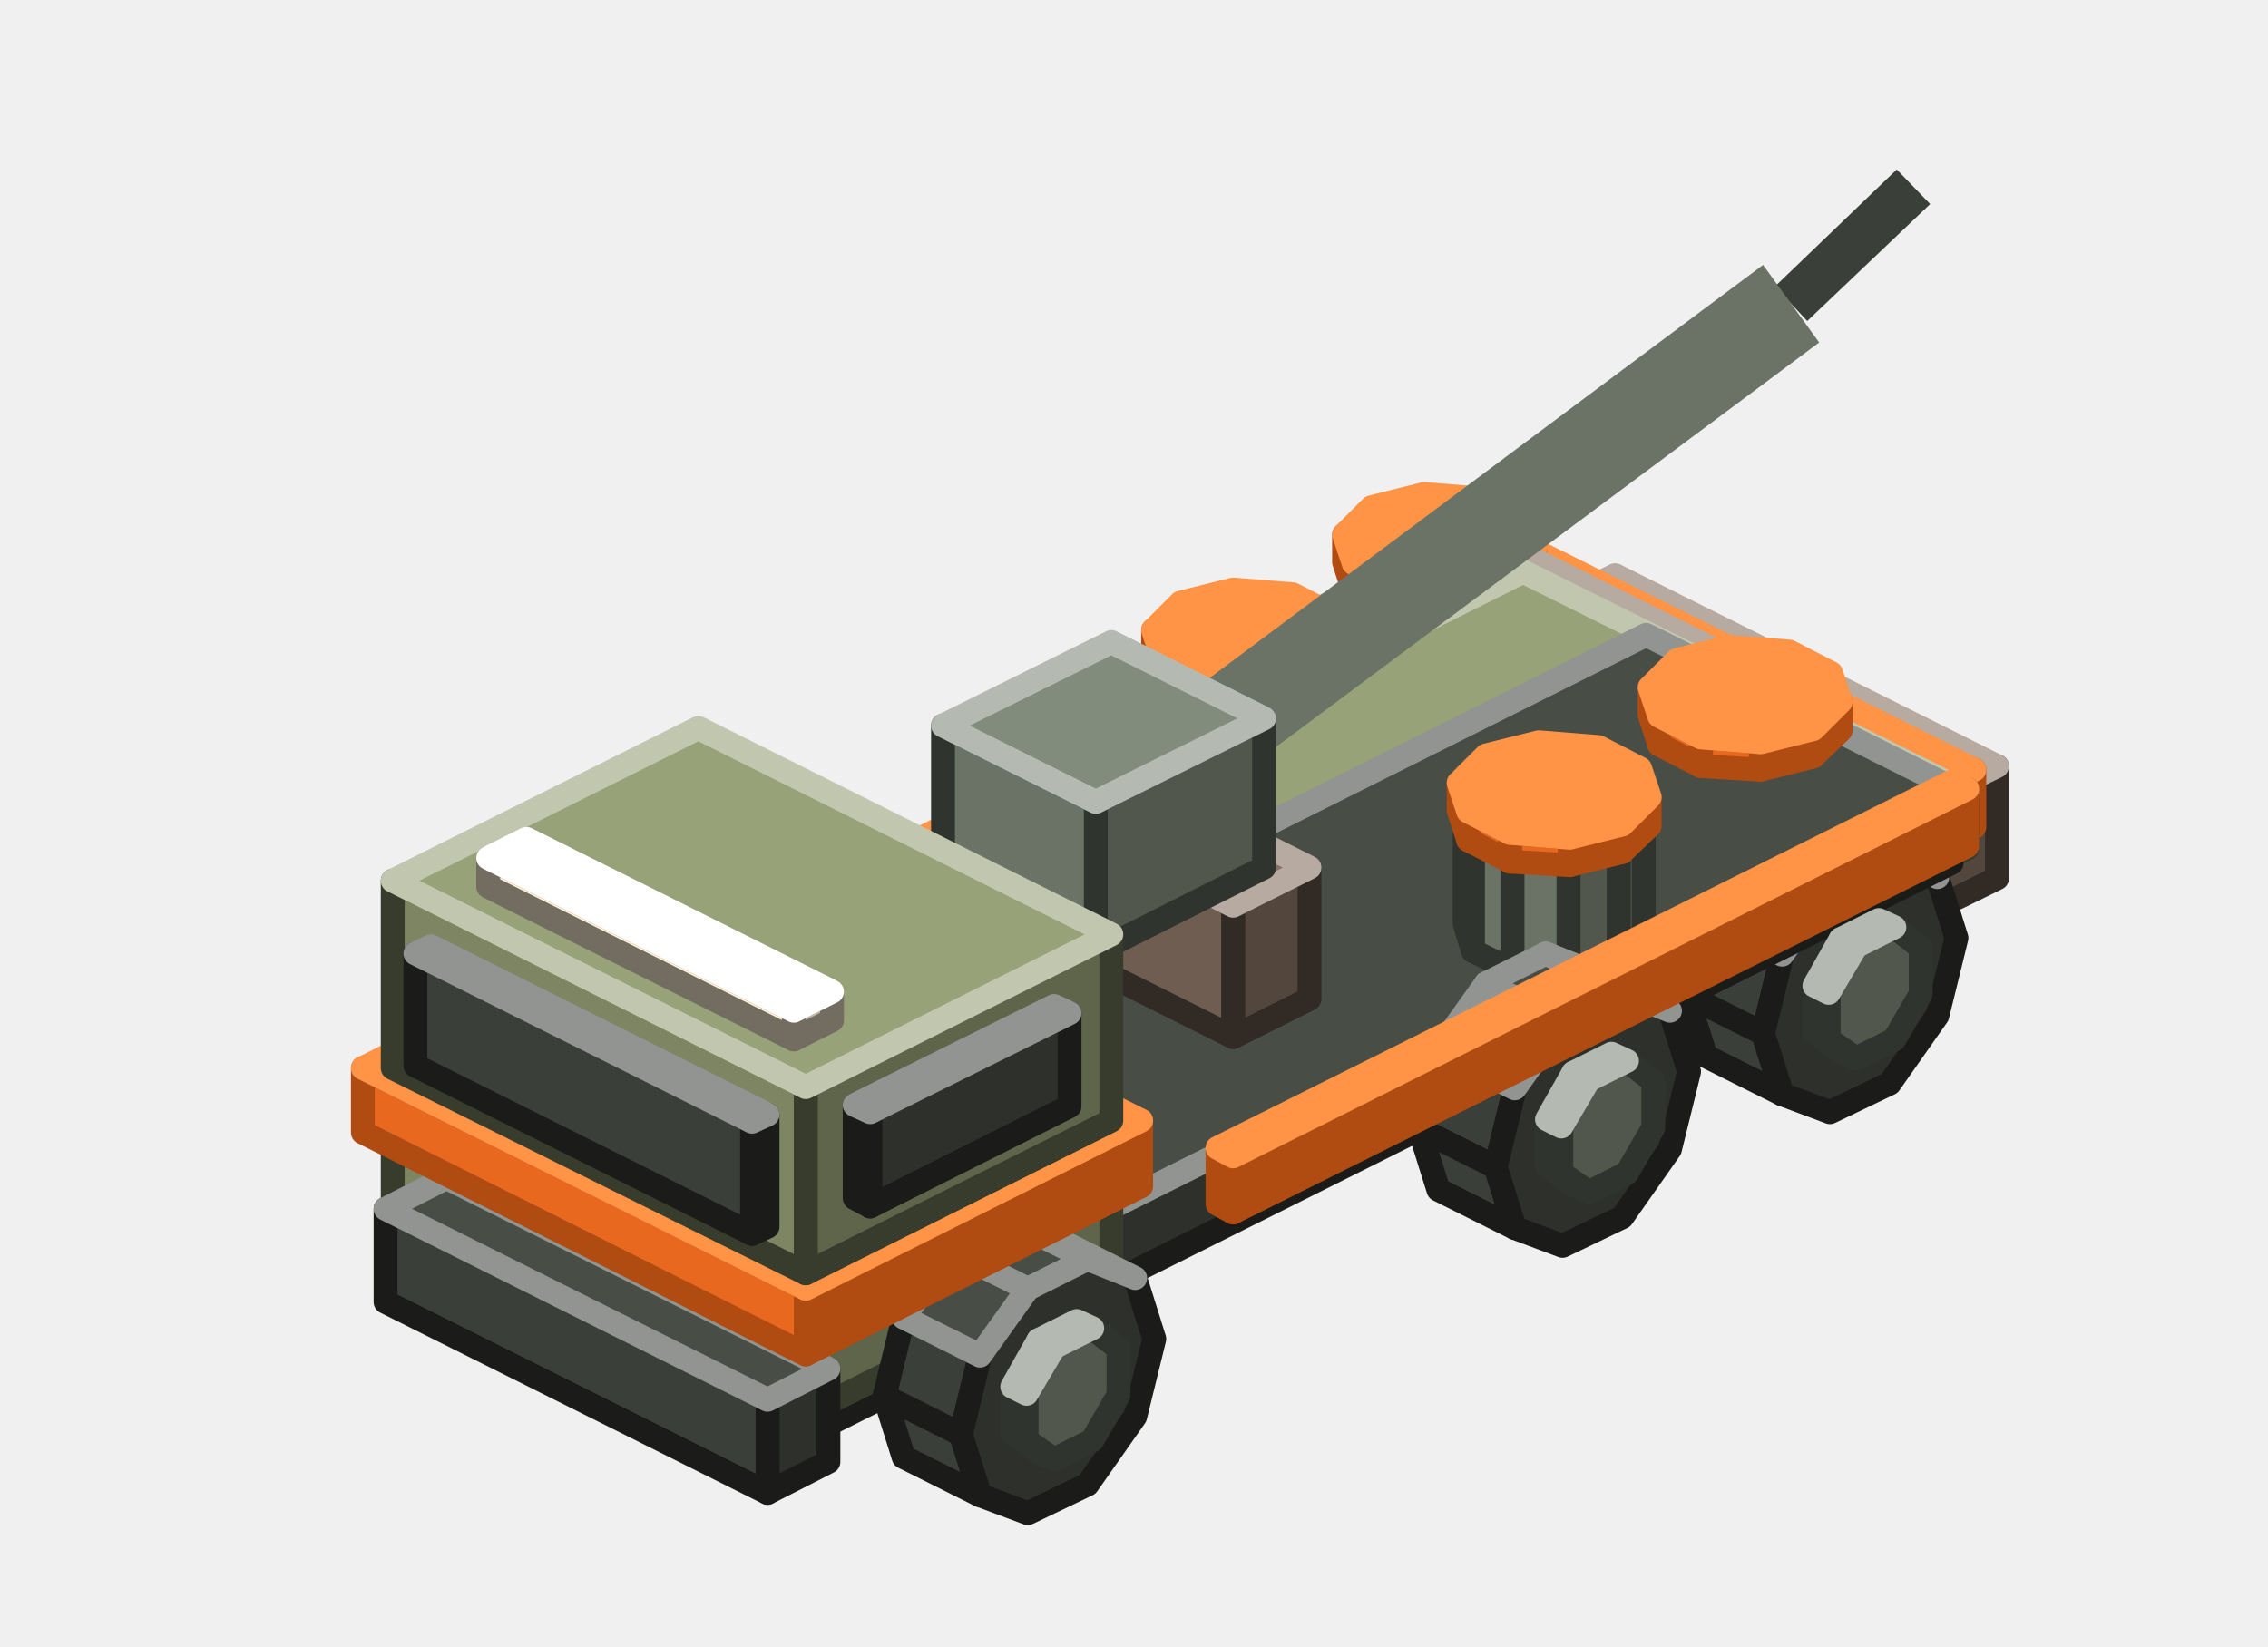
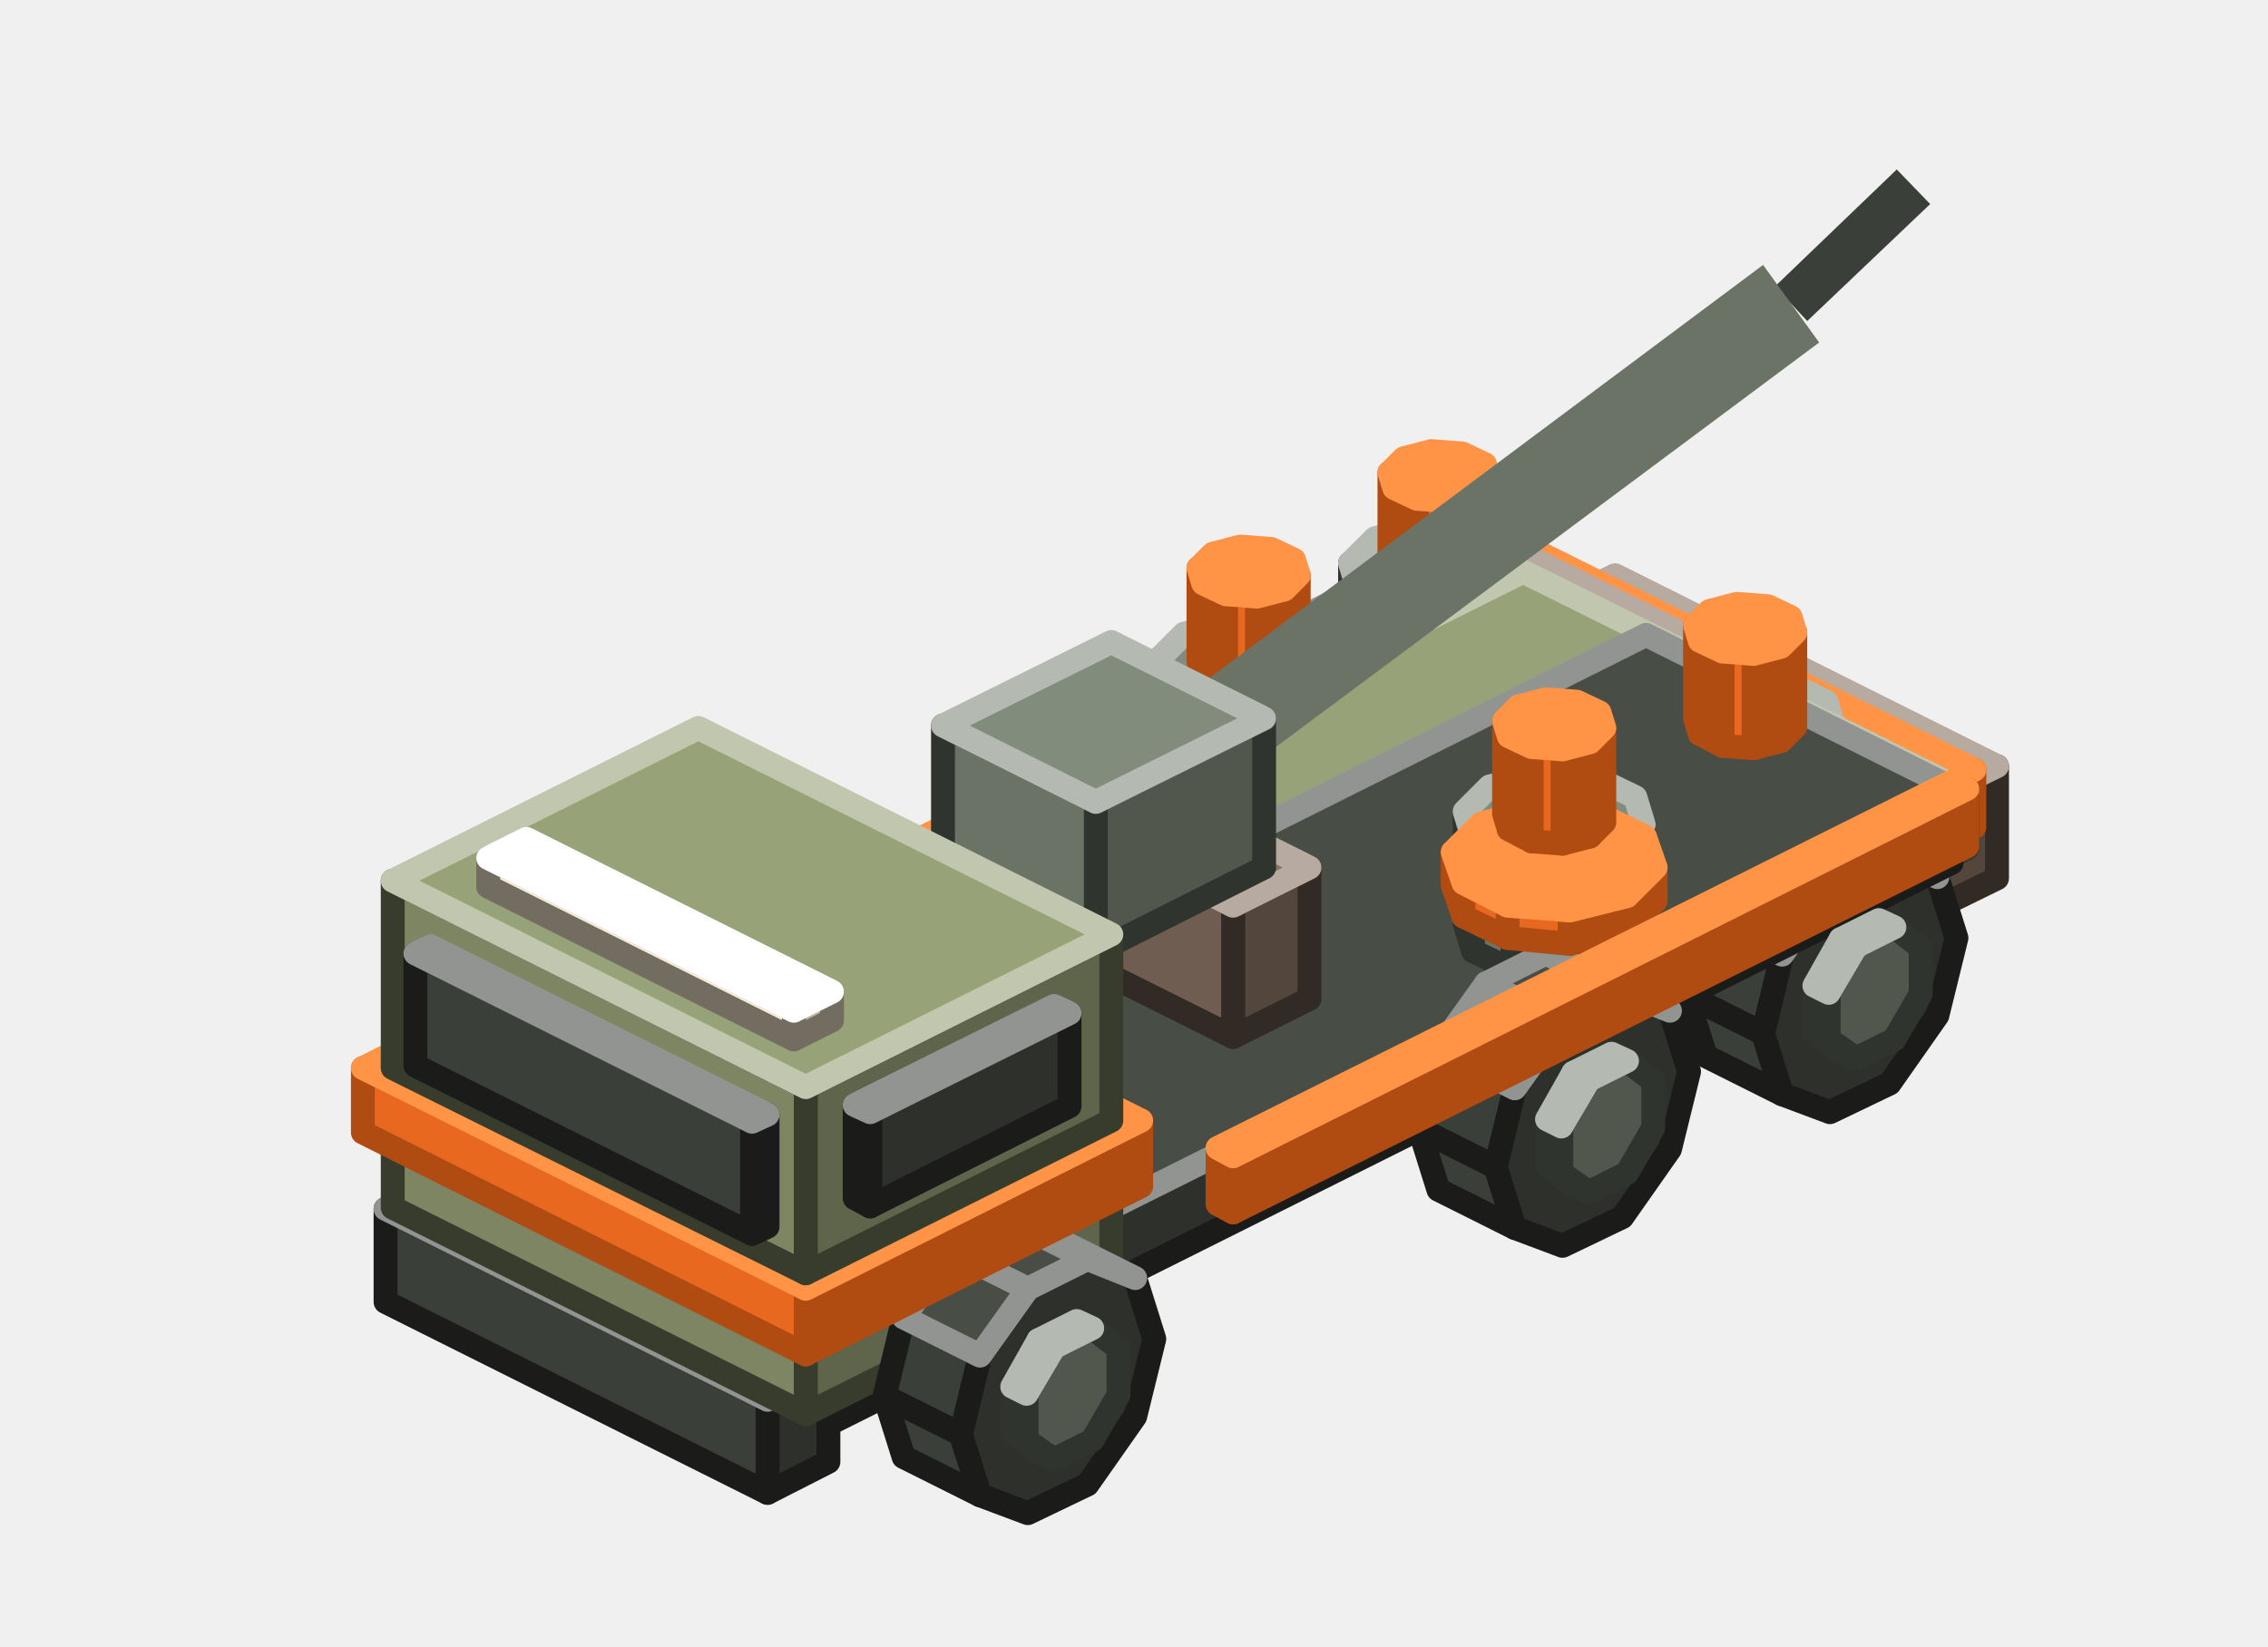
<svg xmlns="http://www.w3.org/2000/svg" width="190" height="138" viewBox="0 0 190 138">
  <g stroke-width="2" stroke-linejoin="round">
    <polygon points="107.2,60.2 107.2,64.1 105.9,63.4 105.9,59.5" fill="#6B7366" stroke="#30342E" />
    <polygon points="107.2,64.1 109.4,65.7 108.1,65.1 105.9,63.4" fill="#51574D" stroke="#30342E" />
    <polygon points="109.4,56.3 107.2,60.2 107.2,64.1 109.4,65.7 112.6,64.1 114.8,60.2 114.8,56.3 112.6,54.7" fill="#51574D" stroke="#30342E" />
    <polygon points="109.4,56.3 107.2,60.2 105.9,59.5 108.1,55.6" fill="#828C7C" stroke="#B4BAB1" />
    <polygon points="112.6,54.7 109.4,56.3 108.1,55.6 111.3,54.1" fill="#828C7C" stroke="#B4BAB1" />
    <polygon points="167.3,73.6 162.2,76.1 162.2,66.7 167.3,64.2" fill="#53463C" stroke="#322A24" />
    <polygon points="162.2,76.1 130.2,60.1 130.2,50.7 162.2,66.7" fill="#6E5D50" stroke="#322A24" />
    <polygon points="130.2,50.7 135.3,48.2 167.3,64.2 162.2,66.7" fill="#867162" stroke="#B6AAA1" />
    <polygon points="84.8,71.4 84.8,75.3 83.5,74.6 83.5,70.7" fill="#6B7366" stroke="#30342E" />
    <polygon points="84.8,75.3 87,76.9 85.7,76.3 83.5,74.6" fill="#51574D" stroke="#30342E" />
    <polygon points="87,67.5 84.8,71.4 84.8,75.3 87,76.9 90.2,75.3 92.4,71.4 92.4,67.5 90.2,65.9" fill="#51574D" stroke="#30342E" />
    <polygon points="87,67.5 84.8,71.4 83.5,70.7 85.7,66.8" fill="#828C7C" stroke="#B4BAB1" />
    <polygon points="90.2,65.9 87,67.5 85.7,66.8 88.9,65.3" fill="#828C7C" stroke="#B4BAB1" />
    <polygon points="126.4,51.7 64.9,82.4 64.9,77.7 126.4,46.9" fill="#B04B12" stroke="#B04B12" />
    <polygon points="64.9,82.4 63.6,81.7 63.6,77 64.9,77.7" fill="#E8681F" stroke="#B04B12" />
    <polygon points="63.6,77 125.1,46.3 126.4,46.9 64.9,77.7" fill="#FF9446" stroke="#FF9446" />
    <polygon points="148.7,24 158.9,14.2 161.7,17.1 151.4,26.9" fill="#3B3F39" />
    <polygon points="40,93.8 40,97.7 38.7,97 38.7,93.1" fill="#6B7366" stroke="#30342E" />
    <polygon points="40,97.7 42.2,99.3 40.9,98.7 38.7,97" fill="#51574D" stroke="#30342E" />
    <polygon points="42.2,89.9 40,93.8 40,97.7 42.2,99.3 45.4,97.7 47.6,93.8 47.6,89.9 45.4,88.3" fill="#51574D" stroke="#30342E" />
    <polygon points="42.2,89.9 40,93.8 38.7,93.1 40.9,89.2" fill="#828C7C" stroke="#B4BAB1" />
    <polygon points="45.4,88.3 42.2,89.9 40.9,89.2 44.1,87.7" fill="#828C7C" stroke="#B4BAB1" />
    <polygon points="110.9,60.8 109.3,67.4 102.9,64.2 104.5,57.6" fill="#3B3F39" stroke="#1B1C1A" />
    <polygon points="109.3,67.4 110.9,72.5 104.5,69.3 102.9,64.2" fill="#3B3F39" stroke="#1B1C1A" />
    <polygon points="114.9,55.2 110.9,60.8 109.3,67.4 110.9,72.5 114.9,74 119.9,71.6 123.9,65.9 125.5,59.4 123.9,54.3 119.9,52.7" fill="#2D302B" stroke="#1B1C1A" />
    <polygon points="114.9,55.2 110.9,60.8 104.5,57.6 108.5,52" fill="#484D46" stroke="#919490" />
    <polygon points="123.9,54.3 119.9,52.7 113.5,49.5 117.5,51.1" fill="#3B3F39" stroke="#919490" />
    <polygon points="119.9,52.7 114.9,55.2 108.5,52 113.5,49.5" fill="#484D46" stroke="#919490" />
    <polygon points="165.4,69.3 164.1,69.9 164.1,65.2 165.4,64.5" fill="#B04B12" stroke="#B04B12" />
    <polygon points="164.1,69.9 127,51.3 127,46.6 164.1,65.2" fill="#E8681F" stroke="#B04B12" />
    <polygon points="127,46.6 128.3,46 165.4,64.5 164.1,65.2" fill="#FF9446" stroke="#FF9446" />
+     <polygon points="113,56 112.1,53.4 112.1,50.6 113,53.2" fill="#E8681F" stroke="#B04B12" />
+     <polygon points="129.1,54.7 126.7,57 126.7,54.3 129.1,51.9" fill="#B04B12" stroke="#B04B12" />
+     <polygon points="126.7,57 121.9,58.3 121.9,55.5 126.7,54.3" fill="#B04B12" stroke="#B04B12" />
+     <polygon points="121.9,58.3 116.7,57.8 116.7,55.1 121.9,55.5" fill="#E8681F" stroke="#B04B12" />
+     <polygon points="116.7,57.8 113,56 113,53.2 116.7,55.1" fill="#E8681F" stroke="#B04B12" />
+     <polygon points="113,53.2 112.1,50.6 114.5,48.2 119.3,47 124.5,47.5 128.2,49.3 129.1,51.9 126.7,54.3 121.9,55.5 116.7,55.1" fill="#FF9446" stroke="#FF9446" />
    <polygon points="113.8,58.9 113.1,56.6 113.1,47.2 113.8,49.5" fill="#6B7366" stroke="#30342E" />
    <polygon points="128.1,57.8 126,59.8 126,50.4 128.1,48.3" fill="#51574D" stroke="#30342E" />
    <polygon points="126,59.8 121.8,60.9 121.8,51.5 126,50.4" fill="#51574D" stroke="#30342E" />
    <polygon points="121.8,60.9 117.1,60.5 117.1,51.1 121.8,51.5" fill="#6B7366" stroke="#30342E" />
    <polygon points="117.1,60.5 113.8,58.9 113.8,49.5 117.1,51.1" fill="#6B7366" stroke="#30342E" />
    <polygon points="113.8,49.5 113.1,47.2 115.2,45.1 119.4,44 124.1,44.4 127.4,46 128.1,48.3 126,50.4 121.8,51.5 117.1,51.1" fill="#828C7C" stroke="#B4BAB1" />
    <polygon points="88.5,72 86.9,78.6 80.5,75.4 82.1,68.8" fill="#3B3F39" stroke="#1B1C1A" />
    <polygon points="86.9,78.6 88.5,83.7 82.1,80.5 80.5,75.4" fill="#3B3F39" stroke="#1B1C1A" />
    <polygon points="92.5,66.4 88.5,72 86.9,78.6 88.5,83.7 92.5,85.2 97.5,82.8 101.5,77.1 103.1,70.6 101.5,65.5 97.5,63.9" fill="#2D302B" stroke="#1B1C1A" />
    <polygon points="92.5,66.4 88.5,72 82.1,68.8 86.1,63.2" fill="#484D46" stroke="#919490" />
    <polygon points="101.5,65.5 97.5,63.9 91.1,60.7 95.1,62.3" fill="#3B3F39" stroke="#919490" />
    <polygon points="97.5,63.9 92.5,66.4 86.1,63.2 91.1,60.7" fill="#484D46" stroke="#919490" />
-     <polygon points="113.4,49.6 112.6,47.1 112.6,44.8 113.4,47.2" fill="#E8681F" stroke="#B04B12" />
-     <polygon points="128.6,48.4 126.3,50.6 126.3,48.3 128.6,46" fill="#B04B12" stroke="#B04B12" />
-     <polygon points="126.3,50.6 121.9,51.7 121.9,49.4 126.3,48.3" fill="#B04B12" stroke="#B04B12" />
-     <polygon points="121.9,51.7 116.9,51.4 116.9,49 121.9,49.4" fill="#E8681F" stroke="#B04B12" />
-     <polygon points="116.9,51.4 113.4,49.6 113.4,47.2 116.9,49" fill="#E8681F" stroke="#B04B12" />
-     <polygon points="113.4,47.2 112.6,44.8 114.9,42.5 119.3,41.4 124.3,41.8 127.8,43.6 128.6,46 126.3,48.3 121.9,49.4 116.9,49" fill="#FF9446" stroke="#FF9446" />
+     <polygon points="116.8,48.7 116.4,47.4 116.4,39.6 116.8,40.9" fill="#E8681F" stroke="#B04B12" />
+     <polygon points="124.8,48.1 123.6,49.3 123.6,41.4 124.8,40.2" fill="#B04B12" stroke="#B04B12" />
+     <polygon points="123.6,49.3 121.3,49.9 121.3,42 123.6,41.4" fill="#B04B12" stroke="#B04B12" />
+     <polygon points="121.3,49.9 118.7,49.7 118.7,41.8 121.3,42" fill="#E8681F" stroke="#B04B12" />
+     <polygon points="118.7,49.7 116.8,48.7 116.8,40.9 118.7,41.8" fill="#E8681F" stroke="#B04B12" />
+     <polygon points="116.8,40.9 116.4,39.6 117.6,38.4 119.9,37.8 122.5,38 124.4,38.9 124.8,40.2 123.6,41.4 121.3,42 118.7,41.8" fill="#FF9446" stroke="#FF9446" />
    <polygon points="144.9,66.1 138.5,69.3 138.5,58.3 144.9,55.1" fill="#53463C" stroke="#322A24" />
    <polygon points="138.5,69.3 121.9,61 121.9,50 138.5,58.3" fill="#6E5D50" stroke="#322A24" />
    <polygon points="121.9,50 128.3,46.8 144.9,55.1 138.5,58.3" fill="#867162" stroke="#B6AAA1" />
+     <polygon points="97,64 96.1,61.4 96.1,58.6 97,61.2" fill="#E8681F" stroke="#B04B12" />
+     <polygon points="113.1,62.7 110.7,65 110.7,62.3 113.1,59.9" fill="#B04B12" stroke="#B04B12" />
+     <polygon points="110.7,65 105.9,66.3 105.9,63.5 110.7,62.3" fill="#B04B12" stroke="#B04B12" />
+     <polygon points="105.9,66.3 100.7,65.8 100.7,63.1 105.9,63.5" fill="#E8681F" stroke="#B04B12" />
+     <polygon points="100.7,65.8 97,64 97,61.2 100.7,63.1" fill="#E8681F" stroke="#B04B12" />
+     <polygon points="97,61.2 96.1,58.6 98.5,56.2 103.3,55 108.5,55.5 112.2,57.3 113.1,59.9 110.7,62.3 105.9,63.5 100.7,63.1" fill="#FF9446" stroke="#FF9446" />
    <polygon points="97.8,66.9 97.1,64.6 97.1,55.2 97.8,57.5" fill="#6B7366" stroke="#30342E" />
    <polygon points="112.1,65.8 110,67.8 110,58.4 112.1,56.3" fill="#51574D" stroke="#30342E" />
    <polygon points="110,67.8 105.8,68.9 105.8,59.5 110,58.4" fill="#51574D" stroke="#30342E" />
    <polygon points="105.8,68.9 101.1,68.5 101.1,59.1 105.8,59.5" fill="#6B7366" stroke="#30342E" />
    <polygon points="101.1,68.5 97.8,66.9 97.8,57.5 101.1,59.1" fill="#6B7366" stroke="#30342E" />
    <polygon points="97.8,57.5 97.1,55.2 99.2,53.1 103.4,52 108.1,52.4 111.4,54 112.1,56.3 110,58.4 105.8,59.5 101.1,59.1" fill="#828C7C" stroke="#B4BAB1" />
-     <polygon points="97.4,57.6 96.6,55.1 96.6,52.8 97.4,55.2" fill="#E8681F" stroke="#B04B12" />
-     <polygon points="112.6,56.4 110.3,58.6 110.3,56.3 112.6,54" fill="#B04B12" stroke="#B04B12" />
-     <polygon points="110.3,58.6 105.9,59.7 105.9,57.4 110.3,56.3" fill="#B04B12" stroke="#B04B12" />
-     <polygon points="105.9,59.7 100.9,59.4 100.9,57 105.9,57.4" fill="#E8681F" stroke="#B04B12" />
-     <polygon points="100.9,59.4 97.4,57.6 97.4,55.2 100.9,57" fill="#E8681F" stroke="#B04B12" />
-     <polygon points="97.4,55.2 96.6,52.8 98.9,50.5 103.3,49.4 108.3,49.8 111.8,51.6 112.6,54 110.3,56.3 105.9,57.4 100.9,57" fill="#FF9446" stroke="#FF9446" />
+     <polygon points="100.8,56.7 100.4,55.4 100.4,47.6 100.8,48.9" fill="#E8681F" stroke="#B04B12" />
+     <polygon points="108.8,56.1 107.6,57.3 107.6,49.4 108.8,48.2" fill="#B04B12" stroke="#B04B12" />
+     <polygon points="107.6,57.3 105.3,57.9 105.3,50 107.6,49.4" fill="#B04B12" stroke="#B04B12" />
+     <polygon points="105.3,57.9 102.7,57.7 102.7,49.8 105.3,50" fill="#E8681F" stroke="#B04B12" />
+     <polygon points="102.7,57.7 100.8,56.7 100.8,48.9 102.7,49.8" fill="#E8681F" stroke="#B04B12" />
+     <polygon points="100.8,48.9 100.4,47.6 101.6,46.4 103.9,45.8 106.5,46 108.4,46.9 108.8,48.2 107.6,49.4 105.3,50 102.7,49.8" fill="#FF9446" stroke="#FF9446" />
    <polygon points="149.3,80 147.7,86.6 141.3,83.4 142.9,76.8" fill="#3B3F39" stroke="#1B1C1A" />
    <polygon points="147.7,86.6 149.3,91.7 142.9,88.5 141.3,83.4" fill="#3B3F39" stroke="#1B1C1A" />
    <polygon points="153.3,74.4 149.3,80 147.7,86.6 149.3,91.7 153.3,93.2 158.3,90.8 162.3,85.1 163.9,78.6 162.3,73.5 158.3,71.9" fill="#2D302B" stroke="#1B1C1A" />
    <polygon points="153.3,74.4 149.3,80 142.9,76.8 146.9,71.2" fill="#484D46" stroke="#919490" />
    <polygon points="162.3,73.5 158.3,71.9 151.9,68.7 155.9,70.3" fill="#3B3F39" stroke="#919490" />
    <polygon points="158.3,71.9 153.3,74.4 146.9,71.2 151.9,68.7" fill="#484D46" stroke="#919490" />
+     <polygon points="138.6,68.8 137.7,66.2 137.7,63.4 138.6,66" fill="#E8681F" stroke="#B04B12" />
+     <polygon points="154.7,67.5 152.3,69.8 152.3,67.1 154.7,64.7" fill="#B04B12" stroke="#B04B12" />
+     <polygon points="152.3,69.8 147.5,71.1 147.5,68.3 152.3,67.1" fill="#B04B12" stroke="#B04B12" />
+     <polygon points="147.5,71.1 142.3,70.6 142.3,67.9 147.5,68.3" fill="#E8681F" stroke="#B04B12" />
+     <polygon points="142.3,70.6 138.6,68.8 138.6,66 142.3,67.9" fill="#E8681F" stroke="#B04B12" />
+     <polygon points="138.6,66 137.7,63.4 140.1,61 144.9,59.8 150.1,60.3 153.8,62.1 154.7,64.7 152.3,67.1 147.5,68.3 142.3,67.9" fill="#FF9446" stroke="#FF9446" />
    <polygon points="139.4,71.7 138.7,69.4 138.7,60 139.4,62.3" fill="#6B7366" stroke="#30342E" />
    <polygon points="153.7,70.6 151.6,72.6 151.6,63.2 153.7,61.1" fill="#51574D" stroke="#30342E" />
    <polygon points="151.6,72.6 147.4,73.7 147.4,64.3 151.6,63.2" fill="#51574D" stroke="#30342E" />
    <polygon points="147.4,73.7 142.7,73.3 142.7,63.9 147.4,64.3" fill="#6B7366" stroke="#30342E" />
    <polygon points="142.7,73.3 139.4,71.7 139.4,62.3 142.7,63.9" fill="#6B7366" stroke="#30342E" />
    <polygon points="139.4,62.3 138.7,60 140.8,57.9 145,56.8 149.7,57.2 153,58.8 153.7,61.1 151.6,63.2 147.4,64.3 142.7,63.9" fill="#828C7C" stroke="#B4BAB1" />
    <polygon points="164.8,71.1 100.8,103.1 100.8,98.4 164.8,66.4" fill="#5F654A" stroke="#383C2C" />
    <polygon points="100.8,103.1 63.6,84.6 63.6,79.9 100.8,98.4" fill="#7D8562" stroke="#383C2C" />
    <polygon points="63.6,79.9 127.6,47.9 164.8,66.4 100.8,98.4" fill="#98A278" stroke="#C1C7AE" />
    <polygon points="43.7,94.4 42.1,101 35.7,97.8 37.3,91.2" fill="#3B3F39" stroke="#1B1C1A" />
    <polygon points="42.1,101 43.7,106.1 37.3,102.9 35.7,97.8" fill="#3B3F39" stroke="#1B1C1A" />
    <polygon points="47.7,88.8 43.7,94.4 42.1,101 43.7,106.1 47.7,107.6 52.7,105.2 56.7,99.5 58.3,93 56.7,87.9 52.7,86.3" fill="#2D302B" stroke="#1B1C1A" />
    <polygon points="47.7,88.8 43.7,94.4 37.3,91.2 41.3,85.6" fill="#484D46" stroke="#919490" />
    <polygon points="56.7,87.9 52.7,86.3 46.3,83.1 50.3,84.7" fill="#3B3F39" stroke="#919490" />
    <polygon points="52.7,86.3 47.7,88.8 41.3,85.6 46.3,83.1" fill="#484D46" stroke="#919490" />
    <polygon points="163.5,72.3 67.5,120.3 67.5,114 163.5,66" fill="#2D302B" stroke="#1B1C1A" />
    <polygon points="67.5,120.3 41.9,107.5 41.9,101.2 67.5,114" fill="#3B3F39" stroke="#1B1C1A" />
    <polygon points="41.9,101.2 137.9,53.2 163.5,66 67.5,114" fill="#484D46" stroke="#919490" />
    <polygon points="153.2,83.2 153.2,87.1 152,86.5 152,82.6" fill="#6B7366" stroke="#30342E" />
    <polygon points="153.2,87.1 155.5,88.7 154.2,88.1 152,86.5" fill="#51574D" stroke="#30342E" />
    <polygon points="155.5,79.3 153.2,83.2 153.2,87.1 155.5,88.7 158.7,87.1 160.9,83.3 160.9,79.4 158.7,77.7" fill="#51574D" stroke="#30342E" />
    <polygon points="155.5,79.3 153.2,83.2 152,82.6 154.2,78.7" fill="#828C7C" stroke="#B4BAB1" />
    <polygon points="158.7,77.7 155.5,79.3 154.2,78.7 157.4,77.1" fill="#828C7C" stroke="#B4BAB1" />
-     <polygon points="139,62.4 138.2,59.9 138.2,57.6 139,60" fill="#E8681F" stroke="#B04B12" />
-     <polygon points="154.2,61.2 151.9,63.4 151.9,61.1 154.2,58.8" fill="#B04B12" stroke="#B04B12" />
-     <polygon points="151.9,63.4 147.5,64.5 147.5,62.2 151.9,61.1" fill="#B04B12" stroke="#B04B12" />
-     <polygon points="147.5,64.5 142.5,64.2 142.5,61.8 147.5,62.2" fill="#E8681F" stroke="#B04B12" />
-     <polygon points="142.5,64.2 139,62.4 139,60 142.5,61.8" fill="#E8681F" stroke="#B04B12" />
-     <polygon points="139,60 138.2,57.6 140.5,55.3 144.9,54.2 149.9,54.6 153.4,56.4 154.2,58.8 151.9,61.1 147.5,62.2 142.5,61.8" fill="#FF9446" stroke="#FF9446" />
+     <polygon points="142.4,61.5 142,60.2 142,52.4 142.4,53.7" fill="#E8681F" stroke="#B04B12" />
+     <polygon points="150.4,60.9 149.2,62.1 149.2,54.2 150.4,53" fill="#B04B12" stroke="#B04B12" />
+     <polygon points="149.2,62.1 146.9,62.7 146.9,54.8 149.2,54.2" fill="#B04B12" stroke="#B04B12" />
+     <polygon points="146.9,62.7 144.3,62.5 144.3,54.6 146.9,54.8" fill="#E8681F" stroke="#B04B12" />
+     <polygon points="144.3,62.5 142.4,61.5 142.4,53.7 144.3,54.6" fill="#E8681F" stroke="#B04B12" />
+     <polygon points="142.4,53.7 142,52.4 143.2,51.2 145.5,50.6 148.1,50.8 150,51.7 150.4,53 149.2,54.2 146.9,54.8 144.3,54.6" fill="#FF9446" stroke="#FF9446" />
    <polygon points="90.1,65.2 147.7,22.2 152.4,28.7 94.8,71.6" fill="#6B7366" />
    <polygon points="123.4,79.7 122.7,77.4 122.7,68 123.4,70.3" fill="#6B7366" stroke="#30342E" />
    <polygon points="137.7,78.6 135.6,80.6 135.6,71.2 137.7,69.1" fill="#51574D" stroke="#30342E" />
    <polygon points="135.6,80.6 131.4,81.7 131.4,72.3 135.6,71.2" fill="#51574D" stroke="#30342E" />
    <polygon points="131.4,81.7 126.7,81.3 126.7,71.9 131.4,72.3" fill="#6B7366" stroke="#30342E" />
    <polygon points="126.7,81.3 123.4,79.7 123.4,70.3 126.7,71.9" fill="#6B7366" stroke="#30342E" />
    <polygon points="123.4,70.3 122.7,68 124.8,65.9 129,64.8 133.7,65.2 137,66.8 137.7,69.1 135.6,71.2 131.4,72.3 126.7,71.9" fill="#828C7C" stroke="#B4BAB1" />
    <polygon points="126.9,91.2 125.3,97.8 118.9,94.6 120.5,88" fill="#3B3F39" stroke="#1B1C1A" />
    <polygon points="125.3,97.8 126.9,102.9 120.5,99.7 118.9,94.6" fill="#3B3F39" stroke="#1B1C1A" />
    <polygon points="130.9,85.6 126.9,91.2 125.3,97.8 126.9,102.9 130.9,104.4 135.9,102 139.9,96.3 141.5,89.8 139.9,84.7 135.9,83.1" fill="#2D302B" stroke="#1B1C1A" />
    <polygon points="130.9,85.6 126.9,91.2 120.5,88 124.5,82.4" fill="#484D46" stroke="#919490" />
    <polygon points="139.9,84.7 135.9,83.1 129.5,79.9 133.5,81.5" fill="#3B3F39" stroke="#919490" />
    <polygon points="135.9,83.1 130.9,85.6 124.5,82.4 129.5,79.9" fill="#484D46" stroke="#919490" />
-     <polygon points="123,70.4 122.2,67.9 122.2,65.6 123,68" fill="#E8681F" stroke="#B04B12" />
-     <polygon points="138.2,69.2 135.9,71.4 135.9,69.1 138.2,66.8" fill="#B04B12" stroke="#B04B12" />
-     <polygon points="135.9,71.4 131.5,72.5 131.5,70.2 135.9,69.1" fill="#B04B12" stroke="#B04B12" />
-     <polygon points="131.5,72.5 126.5,72.2 126.5,69.8 131.5,70.2" fill="#E8681F" stroke="#B04B12" />
-     <polygon points="126.5,72.2 123,70.4 123,68 126.5,69.8" fill="#E8681F" stroke="#B04B12" />
-     <polygon points="123,68 122.2,65.6 124.5,63.3 128.9,62.2 133.9,62.6 137.4,64.4 138.2,66.8 135.9,69.1 131.5,70.2 126.5,69.8" fill="#FF9446" stroke="#FF9446" />
+     <polygon points="130.8,94.4 130.8,98.3 129.6,97.7 129.6,93.8" fill="#6B7366" stroke="#30342E" />
+     <polygon points="130.8,98.3 133.1,99.9 131.8,99.3 129.6,97.7" fill="#51574D" stroke="#30342E" />
+     <polygon points="133.1,90.5 130.8,94.4 130.8,98.3 133.1,99.9 136.3,98.3 138.5,94.5 138.5,90.6 136.3,88.9" fill="#51574D" stroke="#30342E" />
+     <polygon points="133.1,90.5 130.8,94.4 129.6,93.8 131.8,89.9" fill="#828C7C" stroke="#B4BAB1" />
+     <polygon points="136.3,88.9 133.1,90.5 131.8,89.9 135,88.3" fill="#828C7C" stroke="#B4BAB1" />
+     <polygon points="69.4,122.5 64.3,125.1 64.3,117.3 69.4,114.7" fill="#2D302B" stroke="#1B1C1A" />
+     <polygon points="64.3,125.1 32.3,109.1 32.3,101.3 64.3,117.3" fill="#3B3F39" stroke="#1B1C1A" />
+     <polygon points="32.3,101.3 37.4,98.7 69.4,114.7 64.3,117.3" fill="#484D46" stroke="#919490" />
+     <polygon points="122.6,76.8 121.7,74.2 121.7,71.4 122.6,74" fill="#E8681F" stroke="#B04B12" />
+     <polygon points="138.7,75.5 136.3,77.8 136.3,75.1 138.7,72.7" fill="#B04B12" stroke="#B04B12" />
+     <polygon points="136.3,77.8 131.5,79.1 131.5,76.3 136.3,75.1" fill="#B04B12" stroke="#B04B12" />
+     <polygon points="131.5,79.1 126.3,78.6 126.3,75.9 131.5,76.3" fill="#E8681F" stroke="#B04B12" />
+     <polygon points="126.3,78.6 122.6,76.8 122.6,74 126.3,75.9" fill="#E8681F" stroke="#B04B12" />
+     <polygon points="122.6,74 121.7,71.4 124.1,69 128.9,67.8 134.1,68.3 137.8,70.1 138.7,72.7 136.3,75.1 131.5,76.3 126.3,75.9" fill="#FF9446" stroke="#FF9446" />
+     <polygon points="126.4,69.5 126,68.2 126,60.4 126.4,61.7" fill="#E8681F" stroke="#B04B12" />
+     <polygon points="134.4,68.9 133.2,70.1 133.2,62.2 134.4,61" fill="#B04B12" stroke="#B04B12" />
+     <polygon points="133.2,70.1 130.9,70.7 130.9,62.8 133.2,62.2" fill="#B04B12" stroke="#B04B12" />
+     <polygon points="130.9,70.7 128.3,70.5 128.3,62.6 130.9,62.8" fill="#E8681F" stroke="#B04B12" />
+     <polygon points="128.3,70.5 126.4,69.5 126.4,61.7 128.3,62.6" fill="#E8681F" stroke="#B04B12" />
+     <polygon points="126.4,61.7 126,60.4 127.2,59.2 129.5,58.6 132.1,58.8 134,59.7 134.4,61 133.2,62.2 130.9,62.8 128.3,62.6" fill="#FF9446" stroke="#FF9446" />
    <polygon points="109.7,83.7 103.3,86.9 103.3,75.9 109.7,72.7" fill="#53463C" stroke="#322A24" />
    <polygon points="103.3,86.9 86.7,78.6 86.7,67.6 103.3,75.9" fill="#6E5D50" stroke="#322A24" />
    <polygon points="86.7,67.6 93.1,64.4 109.7,72.7 103.3,75.9" fill="#867162" stroke="#B6AAA1" />
    <polygon points="164.8,70.9 103.3,101.6 103.3,96.9 164.8,66.1" fill="#B04B12" stroke="#B04B12" />
    <polygon points="103.3,101.6 102,100.9 102,96.2 103.3,96.9" fill="#E8681F" stroke="#B04B12" />
    <polygon points="102,96.2 163.5,65.5 164.8,66.1 103.3,96.9" fill="#FF9446" stroke="#FF9446" />
-     <polygon points="130.8,94.4 130.8,98.3 129.6,97.7 129.6,93.8" fill="#6B7366" stroke="#30342E" />
-     <polygon points="130.8,98.3 133.1,99.9 131.8,99.3 129.6,97.7" fill="#51574D" stroke="#30342E" />
-     <polygon points="133.1,90.5 130.8,94.4 130.8,98.3 133.1,99.9 136.3,98.3 138.5,94.5 138.5,90.6 136.3,88.9" fill="#51574D" stroke="#30342E" />
-     <polygon points="133.1,90.5 130.8,94.4 129.6,93.8 131.8,89.9" fill="#828C7C" stroke="#B4BAB1" />
-     <polygon points="136.3,88.9 133.1,90.5 131.8,89.9 135,88.3" fill="#828C7C" stroke="#B4BAB1" />
    <polygon points="105.9,72.7 91.8,79.8 91.8,67.2 105.9,60.2" fill="#51574D" stroke="#30342E" />
    <polygon points="91.8,79.8 79,73.4 79,60.8 91.8,67.2" fill="#6B7366" stroke="#30342E" />
    <polygon points="79,60.8 93.1,53.8 105.9,60.2 91.8,67.2" fill="#828C7C" stroke="#B4BAB1" />
    <polygon points="93.1,105.7 67.5,118.5 67.5,112.2 93.1,99.4" fill="#5F654A" stroke="#383C2C" />
    <polygon points="67.5,118.5 32.9,101.2 32.9,94.9 67.5,112.2" fill="#7D8562" stroke="#383C2C" />
    <polygon points="32.9,94.9 58.5,82.1 93.1,99.4 67.5,112.2" fill="#98A278" stroke="#C1C7AE" />
-     <polygon points="69.4,122.5 64.3,125.1 64.3,117.3 69.4,114.7" fill="#2D302B" stroke="#1B1C1A" />
-     <polygon points="64.3,125.1 32.3,109.1 32.3,101.3 64.3,117.3" fill="#3B3F39" stroke="#1B1C1A" />
-     <polygon points="32.3,101.3 37.4,98.7 69.4,114.7 64.3,117.3" fill="#484D46" stroke="#919490" />
    <polygon points="82.1,113.6 80.5,120.2 74.1,117 75.7,110.4" fill="#3B3F39" stroke="#1B1C1A" />
    <polygon points="80.5,120.2 82.1,125.3 75.7,122.1 74.1,117" fill="#3B3F39" stroke="#1B1C1A" />
    <polygon points="86.1,108 82.1,113.6 80.5,120.2 82.1,125.3 86.1,126.8 91.1,124.4 95.1,118.7 96.7,112.2 95.1,107.1 91.1,105.5" fill="#2D302B" stroke="#1B1C1A" />
    <polygon points="86.1,108 82.1,113.6 75.7,110.4 79.7,104.8" fill="#484D46" stroke="#919490" />
    <polygon points="95.1,107.1 91.1,105.5 84.7,102.3 88.7,103.9" fill="#3B3F39" stroke="#919490" />
    <polygon points="91.1,105.5 86.1,108 79.7,104.8 84.7,102.3" fill="#484D46" stroke="#919490" />
    <polygon points="95.6,99.4 67.5,113.5 67.5,108 95.6,93.9" fill="#B04B12" stroke="#B04B12" />
    <polygon points="67.5,113.5 30.4,94.9 30.4,89.5 67.5,108" fill="#E8681F" stroke="#B04B12" />
    <polygon points="30.4,89.5 58.5,75.4 95.6,93.9 67.5,108" fill="#FF9446" stroke="#FF9446" />
    <polygon points="54.4,75.1 37.7,83.5 37.7,75.6 54.4,67.3" fill="#2D302B" stroke="#1B1C1A" />
    <polygon points="37.7,83.5 36.4,82.8 36.4,75 37.7,75.6" fill="#3B3F39" stroke="#1B1C1A" />
    <polygon points="36.4,75 53.1,66.7 54.4,67.3 37.7,75.6" fill="#484D46" stroke="#919490" />
    <polygon points="93.1,93.9 67.5,106.7 67.5,91.1 93.1,78.3" fill="#5F654A" stroke="#383C2C" />
    <polygon points="67.5,106.7 32.9,89.5 32.9,73.8 67.5,91.1" fill="#7D8562" stroke="#383C2C" />
    <polygon points="32.9,73.8 58.5,61 93.1,78.3 67.5,91.1" fill="#98A278" stroke="#C1C7AE" />
    <polygon points="86,116.8 86,120.7 84.8,120.1 84.8,116.2" fill="#6B7366" stroke="#30342E" />
    <polygon points="86,120.7 88.3,122.3 87,121.7 84.8,120.1" fill="#51574D" stroke="#30342E" />
    <polygon points="88.3,112.9 86,116.8 86,120.7 88.3,122.3 91.5,120.7 93.7,116.9 93.7,113 91.5,111.3" fill="#51574D" stroke="#30342E" />
    <polygon points="88.3,112.9 86,116.8 84.8,116.2 87,112.3" fill="#828C7C" stroke="#B4BAB1" />
    <polygon points="91.5,111.3 88.3,112.9 87,112.3 90.2,110.7" fill="#828C7C" stroke="#B4BAB1" />
    <polygon points="64.3,102.8 63,103.4 63,94 64.3,93.4" fill="#2D302B" stroke="#1B1C1A" />
    <polygon points="63,103.4 34.8,89.3 34.8,79.9 63,94" fill="#3B3F39" stroke="#1B1C1A" />
    <polygon points="34.8,79.9 36.1,79.3 64.3,93.4 63,94" fill="#484D46" stroke="#919490" />
    <polygon points="69.7,85.5 66.5,87.1 66.5,84.7 69.7,83.1" fill="#C1B6A2" stroke="#736C60" />
    <polygon points="66.5,87.1 40.9,74.3 40.9,71.9 66.5,84.7" fill="#FFF1D6" stroke="#736C60" />
    <polygon points="40.9,71.9 44.1,70.3 69.7,83.1 66.5,84.7" fill="#FFFFFF" stroke="#FFFFFF" />
    <polygon points="89.6,92.7 72.9,101.1 72.9,93.2 89.6,84.9" fill="#2D302B" stroke="#1B1C1A" />
    <polygon points="72.9,101.1 71.6,100.4 71.6,92.6 72.9,93.2" fill="#3B3F39" stroke="#1B1C1A" />
    <polygon points="71.6,92.6 88.3,84.3 89.6,84.9 72.9,93.2" fill="#484D46" stroke="#919490" />
  </g>
</svg>
